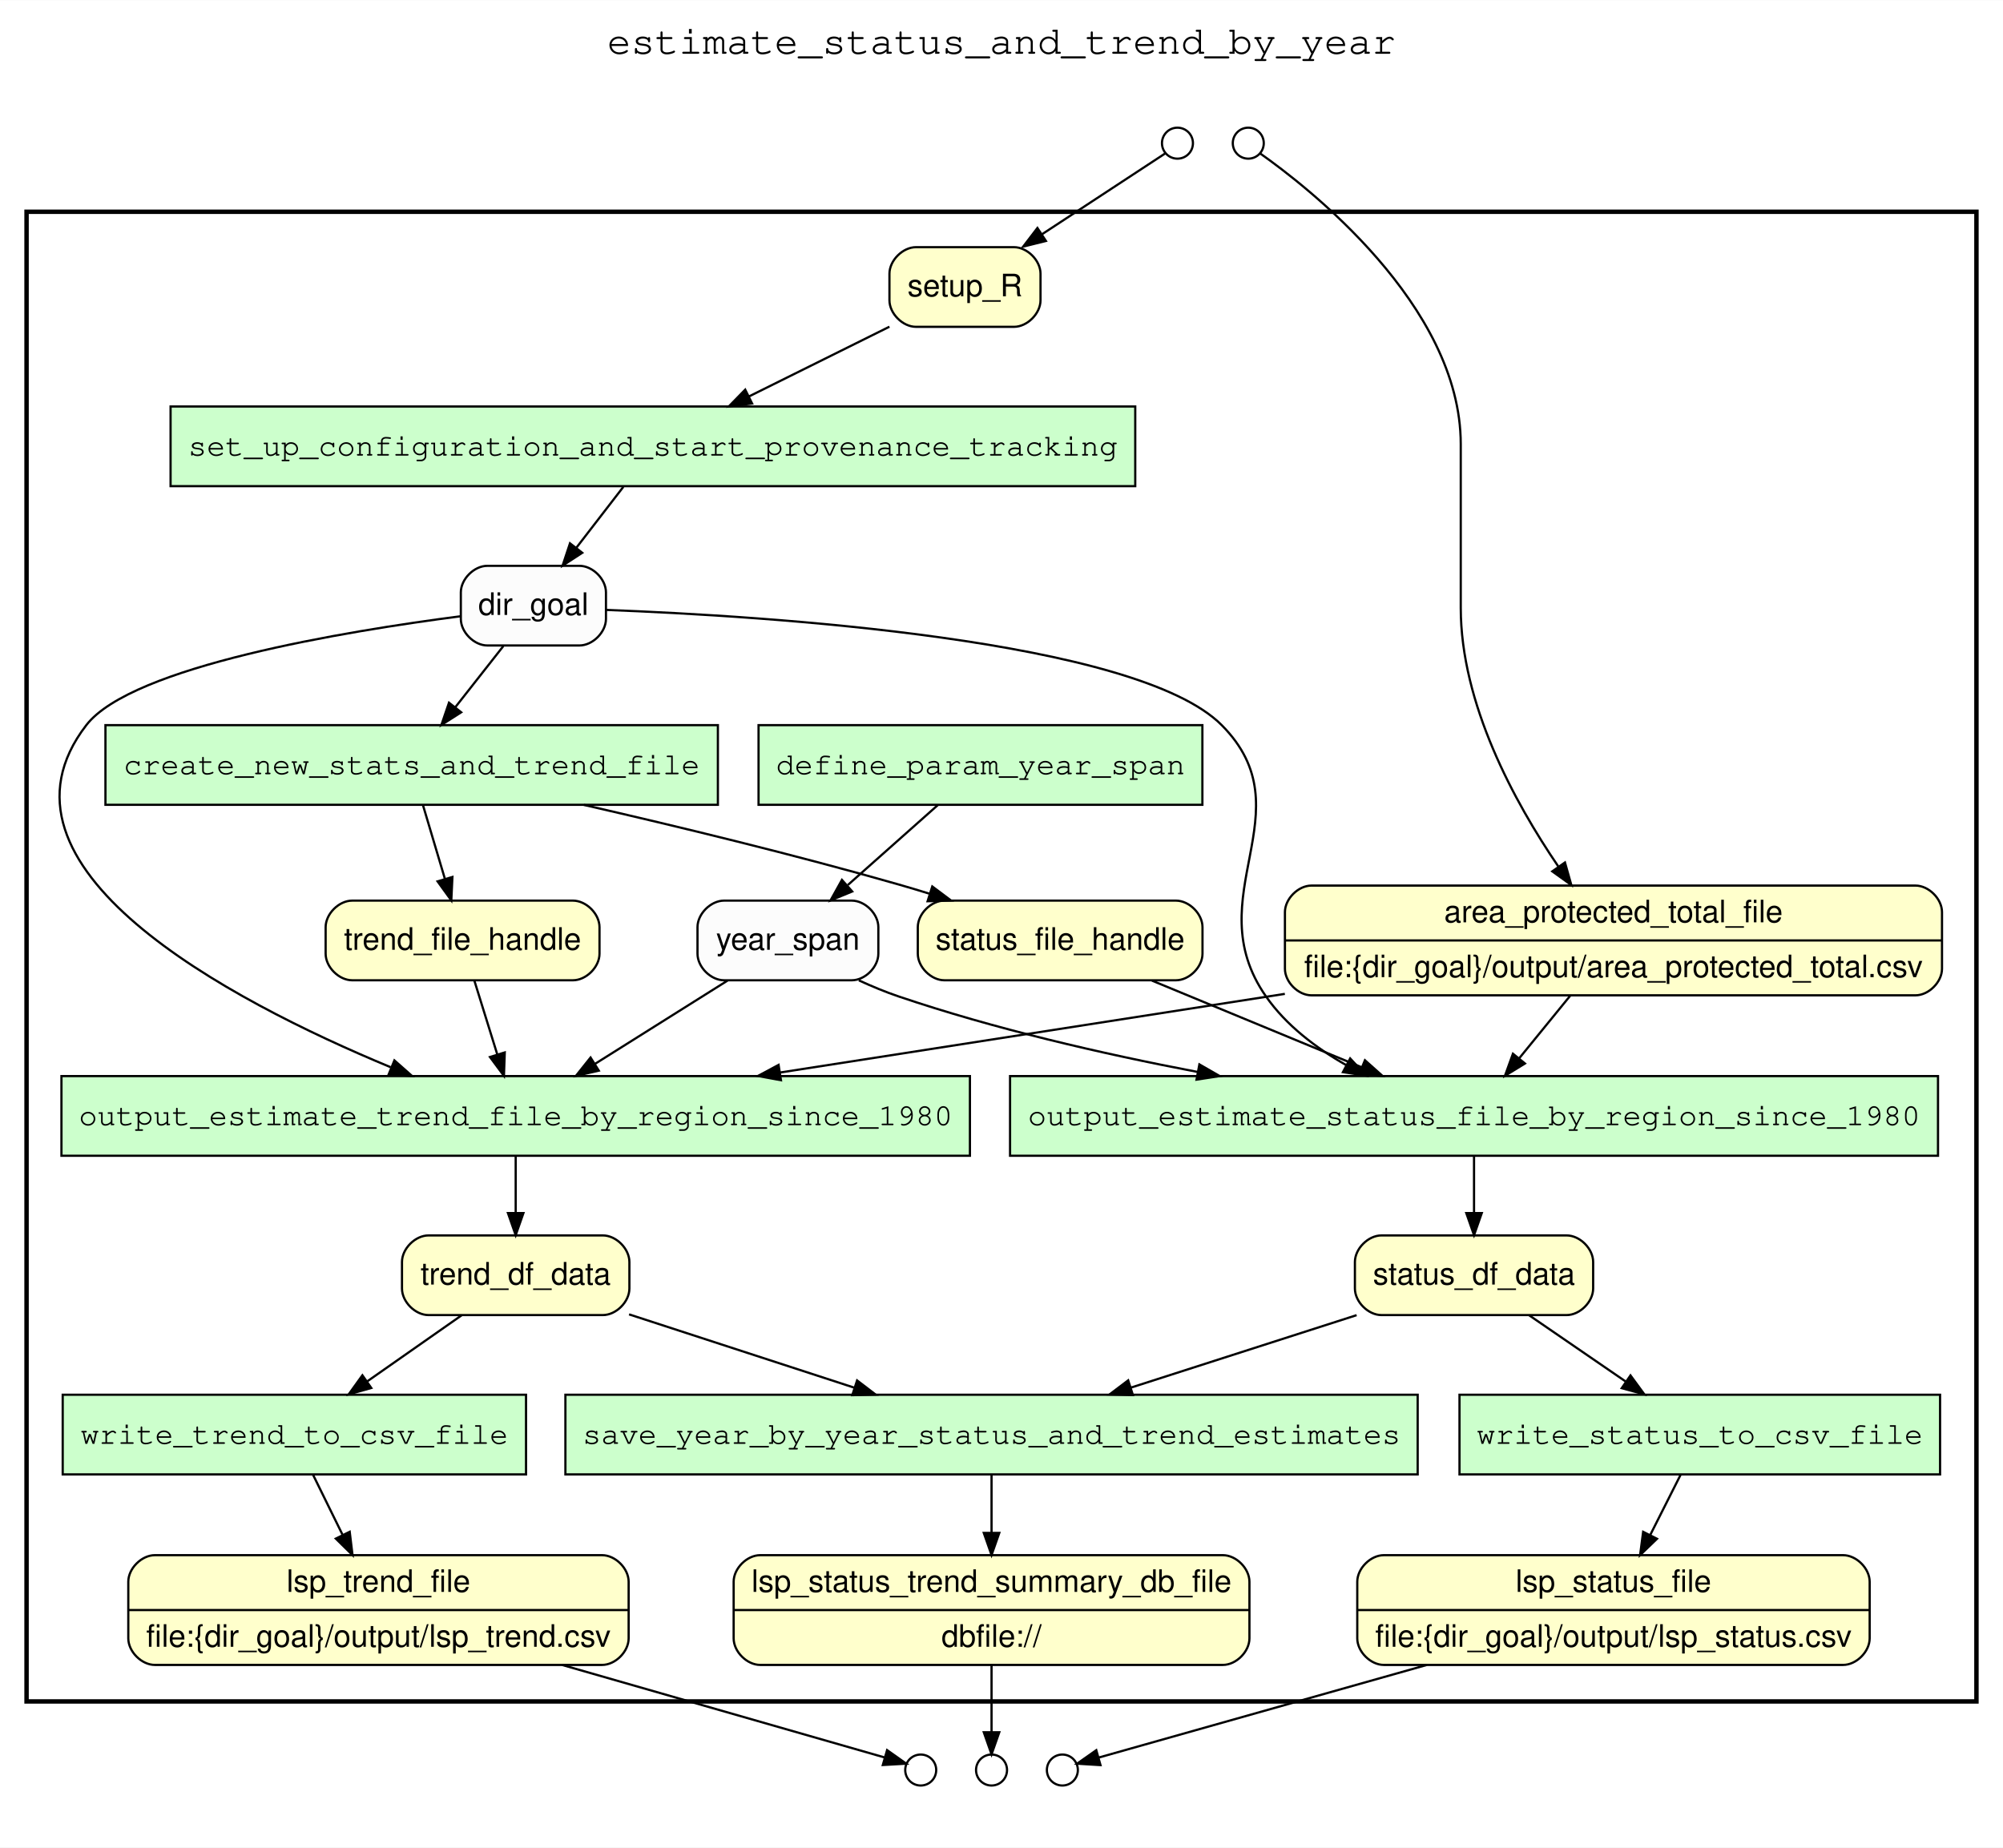
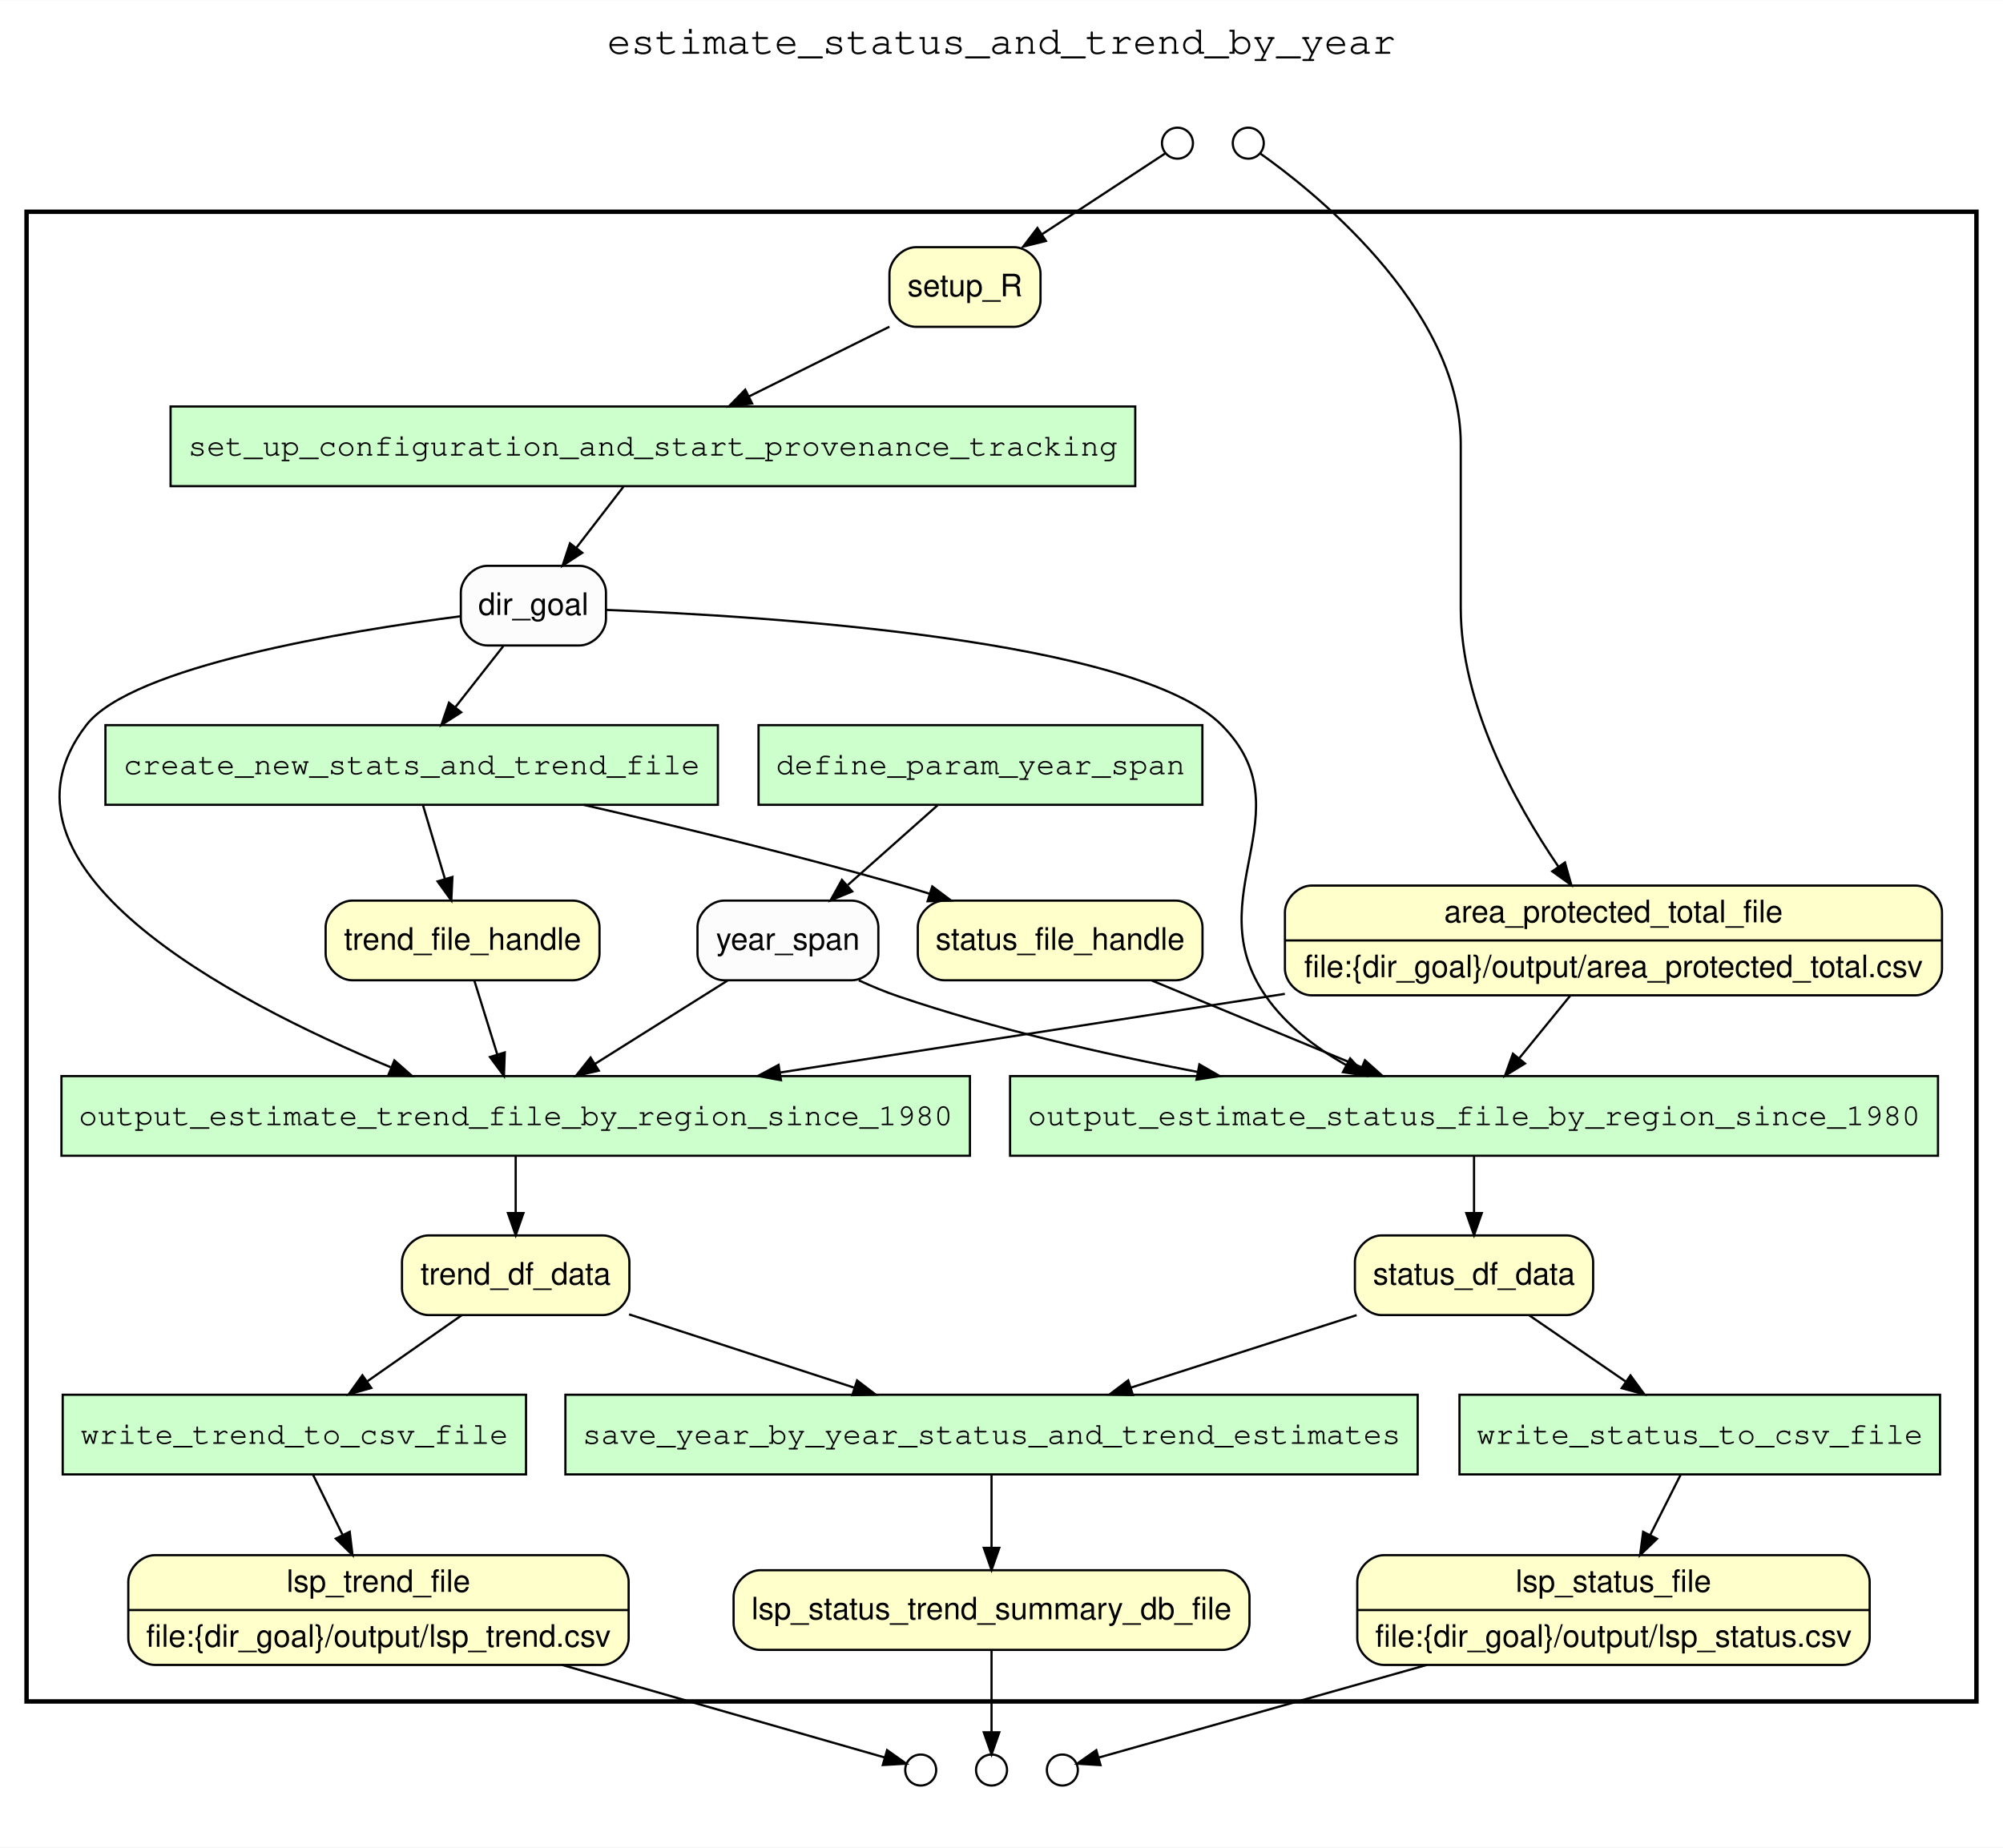
<svg xmlns="http://www.w3.org/2000/svg" width="905pt" height="835pt" viewBox="0.00 0.00 905.00 834.80">
  <g id="graph0" class="graph" transform="scale(1 1) rotate(0) translate(4 830.8)">
    <polygon fill="white" stroke="none" points="-4,4 -4,-830.8 901,-830.8 901,4 -4,4" />
    <text text-anchor="middle" x="448.5" y="-806.6" font-family="Courier,monospace" font-size="18.00">estimate_status_and_trend_by_year</text>
    <g id="clust1" class="cluster">
      <polygon fill="none" stroke="black" stroke-width="2" points="8,-62 8,-735.2 889,-735.2 889,-62 8,-62" />
    </g>
    <g id="clust2" class="cluster">
      <polygon fill="none" stroke="white" stroke-width="2" points="16,-70 16,-727.2 881,-727.2 881,-70 16,-70" />
    </g>
    <g id="clust3" class="cluster">
      <polygon fill="none" stroke="white" points="505,-743.2 505,-789.2 583,-789.2 583,-743.2 505,-743.2" />
    </g>
    <g id="clust4" class="cluster">
      <polygon fill="none" stroke="white" points="513,-751.2 513,-781.2 575,-781.2 575,-751.2 513,-751.2" />
    </g>
    <g id="clust5" class="cluster">
      <polygon fill="none" stroke="white" points="389,-8 389,-54 499,-54 499,-8 389,-8" />
    </g>
    <g id="clust6" class="cluster">
      <polygon fill="none" stroke="white" points="397,-16 397,-46 491,-46 491,-16 397,-16" />
    </g>
    <g id="node1" class="node">
      <polygon fill="#ccffcc" stroke="black" points="508.93,-647.2 73.07,-647.2 73.07,-611.2 508.93,-611.2 508.93,-647.2" />
      <text text-anchor="middle" x="291" y="-625" font-family="Courier,monospace" font-size="14.00">set_up_configuration_and_start_provenance_tracking</text>
    </g>
    <g id="node18" class="node">
      <path fill="#fcfcfc" stroke="black" d="M257.787,-575.2C257.787,-575.2 216.213,-575.2 216.213,-575.2 210.213,-575.2 204.213,-569.2 204.213,-563.2 204.213,-563.2 204.213,-551.2 204.213,-551.2 204.213,-545.2 210.213,-539.2 216.213,-539.2 216.213,-539.2 257.787,-539.2 257.787,-539.2 263.787,-539.2 269.787,-545.2 269.787,-551.2 269.787,-551.2 269.787,-563.2 269.787,-563.2 269.787,-569.2 263.787,-575.2 257.787,-575.2" />
      <text text-anchor="middle" x="237" y="-553" font-family="Helvetica,sans-Serif" font-size="14.00">dir_goal</text>
    </g>
    <g id="edge1" class="edge">
      <path fill="none" stroke="black" d="M277.652,-610.897C271.243,-602.589 263.442,-592.477 256.394,-583.341" />
      <polygon fill="black" stroke="black" points="259.074,-581.084 250.195,-575.304 253.532,-585.36 259.074,-581.084" />
    </g>
    <g id="node2" class="node">
      <polygon fill="#ccffcc" stroke="black" points="320.357,-503.2 43.643,-503.2 43.643,-467.2 320.357,-467.2 320.357,-503.2" />
      <text text-anchor="middle" x="182" y="-481" font-family="Courier,monospace" font-size="14.00">create_new_stats_and_trend_file</text>
    </g>
    <g id="node14" class="node">
      <path fill="#ffffcc" stroke="black" d="M527.318,-423.9C527.318,-423.9 422.682,-423.9 422.682,-423.9 416.682,-423.9 410.682,-417.9 410.682,-411.9 410.682,-411.9 410.682,-399.9 410.682,-399.9 410.682,-393.9 416.682,-387.9 422.682,-387.9 422.682,-387.9 527.318,-387.9 527.318,-387.9 533.318,-387.9 539.318,-393.9 539.318,-399.9 539.318,-399.9 539.318,-411.9 539.318,-411.9 539.318,-417.9 533.318,-423.9 527.318,-423.9" />
      <text text-anchor="middle" x="475" y="-401.7" font-family="Helvetica,sans-Serif" font-size="14.00">status_file_handle</text>
    </g>
    <g id="edge3" class="edge">
      <path fill="none" stroke="black" d="M259.799,-467.154C302.086,-457.464 355.166,-444.61 402,-431.2 406.575,-429.89 411.29,-428.474 416.018,-427.007" />
      <polygon fill="black" stroke="black" points="417.223,-430.297 425.7,-423.942 415.109,-423.624 417.223,-430.297" />
    </g>
    <g id="node16" class="node">
      <path fill="#ffffcc" stroke="black" d="M254.871,-423.9C254.871,-423.9 155.129,-423.9 155.129,-423.9 149.129,-423.9 143.129,-417.9 143.129,-411.9 143.129,-411.9 143.129,-399.9 143.129,-399.9 143.129,-393.9 149.129,-387.9 155.129,-387.9 155.129,-387.9 254.871,-387.9 254.871,-387.9 260.871,-387.9 266.871,-393.9 266.871,-399.9 266.871,-399.9 266.871,-411.9 266.871,-411.9 266.871,-417.9 260.871,-423.9 254.871,-423.9" />
      <text text-anchor="middle" x="205" y="-401.7" font-family="Helvetica,sans-Serif" font-size="14.00">trend_file_handle</text>
    </g>
    <g id="edge4" class="edge">
      <path fill="none" stroke="black" d="M187.104,-467.045C190.023,-457.237 193.746,-444.722 197.041,-433.65" />
      <polygon fill="black" stroke="black" points="200.413,-434.59 199.91,-424.007 193.703,-432.594 200.413,-434.59" />
    </g>
    <g id="node3" class="node">
      <polygon fill="#ccffcc" stroke="black" points="539.269,-503.2 338.731,-503.2 338.731,-467.2 539.269,-467.2 539.269,-503.2" />
      <text text-anchor="middle" x="439" y="-481" font-family="Courier,monospace" font-size="14.00">define_param_year_span</text>
    </g>
    <g id="node19" class="node">
      <path fill="#fcfcfc" stroke="black" d="M380.857,-423.9C380.857,-423.9 323.143,-423.9 323.143,-423.9 317.143,-423.9 311.143,-417.9 311.143,-411.9 311.143,-411.9 311.143,-399.9 311.143,-399.9 311.143,-393.9 317.143,-387.9 323.143,-387.9 323.143,-387.9 380.857,-387.9 380.857,-387.9 386.857,-387.9 392.857,-393.9 392.857,-399.9 392.857,-399.9 392.857,-411.9 392.857,-411.9 392.857,-417.9 386.857,-423.9 380.857,-423.9" />
      <text text-anchor="middle" x="352" y="-401.7" font-family="Helvetica,sans-Serif" font-size="14.00">year_span</text>
    </g>
    <g id="edge6" class="edge">
      <path fill="none" stroke="black" d="M419.692,-467.045C407.752,-456.436 392.248,-442.661 379.09,-430.97" />
      <polygon fill="black" stroke="black" points="381.054,-428.033 371.254,-424.007 376.405,-433.266 381.054,-428.033" />
    </g>
    <g id="node4" class="node">
      <polygon fill="#ccffcc" stroke="black" points="871.633,-344.6 452.367,-344.6 452.367,-308.6 871.633,-308.6 871.633,-344.6" />
      <text text-anchor="middle" x="662" y="-322.4" font-family="Courier,monospace" font-size="14.00">output_estimate_status_file_by_region_since_1980</text>
    </g>
    <g id="node15" class="node">
      <path fill="#ffffcc" stroke="black" d="M703.823,-272.6C703.823,-272.6 620.177,-272.6 620.177,-272.6 614.177,-272.6 608.177,-266.6 608.177,-260.6 608.177,-260.6 608.177,-248.6 608.177,-248.6 608.177,-242.6 614.177,-236.6 620.177,-236.6 620.177,-236.6 703.823,-236.6 703.823,-236.6 709.823,-236.6 715.823,-242.6 715.823,-248.6 715.823,-248.6 715.823,-260.6 715.823,-260.6 715.823,-266.6 709.823,-272.6 703.823,-272.6" />
      <text text-anchor="middle" x="662" y="-250.4" font-family="Helvetica,sans-Serif" font-size="14.00">status_df_data</text>
    </g>
    <g id="edge7" class="edge">
      <path fill="none" stroke="black" d="M662,-308.297C662,-300.583 662,-291.312 662,-282.712" />
      <polygon fill="black" stroke="black" points="665.5,-282.704 662,-272.704 658.5,-282.704 665.5,-282.704" />
    </g>
    <g id="node5" class="node">
      <polygon fill="#ccffcc" stroke="black" points="872.567,-200.6 655.433,-200.6 655.433,-164.6 872.567,-164.6 872.567,-200.6" />
      <text text-anchor="middle" x="764" y="-178.4" font-family="Courier,monospace" font-size="14.00">write_status_to_csv_file</text>
    </g>
    <g id="node9" class="node">
      <path fill="#ffffcc" stroke="black" d="M621.243,-78.5C621.243,-78.5 828.757,-78.5 828.757,-78.5 834.757,-78.5 840.757,-84.5 840.757,-90.5 840.757,-90.5 840.757,-116.1 840.757,-116.1 840.757,-122.1 834.757,-128.1 828.757,-128.1 828.757,-128.1 621.243,-128.1 621.243,-128.1 615.243,-128.1 609.243,-122.1 609.243,-116.1 609.243,-116.1 609.243,-90.5 609.243,-90.5 609.243,-84.5 615.243,-78.5 621.243,-78.5" />
      <text text-anchor="middle" x="725" y="-111.5" font-family="Helvetica,sans-Serif" font-size="14.00">lsp_status_file</text>
      <polyline fill="none" stroke="black" points="609.243,-103.3 840.757,-103.3 " />
      <text text-anchor="middle" x="725" y="-86.7" font-family="Helvetica,sans-Serif" font-size="14.00">file:{dir_goal}/output/lsp_status.csv</text>
    </g>
    <g id="edge12" class="edge">
      <path fill="none" stroke="black" d="M755.345,-164.445C751.305,-156.438 746.356,-146.628 741.635,-137.271" />
      <polygon fill="black" stroke="black" points="744.662,-135.501 737.033,-128.15 738.413,-138.654 744.662,-135.501" />
    </g>
    <g id="node6" class="node">
      <polygon fill="#ccffcc" stroke="black" points="434.234,-344.6 23.766,-344.6 23.766,-308.6 434.234,-308.6 434.234,-344.6" />
      <text text-anchor="middle" x="229" y="-322.4" font-family="Courier,monospace" font-size="14.00">output_estimate_trend_file_by_region_since_1980</text>
    </g>
    <g id="node17" class="node">
      <path fill="#ffffcc" stroke="black" d="M268.376,-272.6C268.376,-272.6 189.624,-272.6 189.624,-272.6 183.624,-272.6 177.624,-266.6 177.624,-260.6 177.624,-260.6 177.624,-248.6 177.624,-248.6 177.624,-242.6 183.624,-236.6 189.624,-236.6 189.624,-236.6 268.376,-236.6 268.376,-236.6 274.376,-236.6 280.376,-242.6 280.376,-248.6 280.376,-248.6 280.376,-260.6 280.376,-260.6 280.376,-266.6 274.376,-272.6 268.376,-272.6" />
      <text text-anchor="middle" x="229" y="-250.4" font-family="Helvetica,sans-Serif" font-size="14.00">trend_df_data</text>
    </g>
    <g id="edge14" class="edge">
      <path fill="none" stroke="black" d="M229,-308.297C229,-300.583 229,-291.312 229,-282.712" />
      <polygon fill="black" stroke="black" points="232.5,-282.704 229,-272.704 225.5,-282.704 232.5,-282.704" />
    </g>
    <g id="node7" class="node">
      <polygon fill="#ccffcc" stroke="black" points="233.668,-200.6 24.332,-200.6 24.332,-164.6 233.668,-164.6 233.668,-200.6" />
      <text text-anchor="middle" x="129" y="-178.4" font-family="Courier,monospace" font-size="14.00">write_trend_to_csv_file</text>
    </g>
    <g id="node10" class="node">
      <path fill="#ffffcc" stroke="black" d="M65.966,-78.5C65.966,-78.5 268.034,-78.5 268.034,-78.5 274.034,-78.5 280.034,-84.5 280.034,-90.5 280.034,-90.5 280.034,-116.1 280.034,-116.1 280.034,-122.1 274.034,-128.1 268.034,-128.1 268.034,-128.1 65.966,-128.1 65.966,-128.1 59.966,-128.1 53.966,-122.1 53.966,-116.1 53.966,-116.1 53.966,-90.5 53.966,-90.5 53.966,-84.5 59.966,-78.5 65.966,-78.5" />
      <text text-anchor="middle" x="167" y="-111.5" font-family="Helvetica,sans-Serif" font-size="14.00">lsp_trend_file</text>
      <polyline fill="none" stroke="black" points="53.966,-103.3 280.034,-103.3 " />
      <text text-anchor="middle" x="167" y="-86.7" font-family="Helvetica,sans-Serif" font-size="14.00">file:{dir_goal}/output/lsp_trend.csv</text>
    </g>
    <g id="edge19" class="edge">
      <path fill="none" stroke="black" d="M137.433,-164.445C141.369,-156.438 146.192,-146.628 150.792,-137.271" />
      <polygon fill="black" stroke="black" points="154.005,-138.668 155.276,-128.15 147.723,-135.58 154.005,-138.668" />
    </g>
    <g id="node8" class="node">
      <polygon fill="#ccffcc" stroke="black" points="636.539,-200.6 251.461,-200.6 251.461,-164.6 636.539,-164.6 636.539,-200.6" />
      <text text-anchor="middle" x="444" y="-178.4" font-family="Courier,monospace" font-size="14.00">save_year_by_year_status_and_trend_estimates</text>
    </g>
    <g id="node11" class="node">
-       <path fill="#ffffcc" stroke="black" d="M339.477,-78.5C339.477,-78.5 548.523,-78.5 548.523,-78.5 554.523,-78.5 560.523,-84.5 560.523,-90.5 560.523,-90.5 560.523,-116.1 560.523,-116.1 560.523,-122.1 554.523,-128.1 548.523,-128.1 548.523,-128.1 339.477,-128.1 339.477,-128.1 333.477,-128.1 327.477,-122.1 327.477,-116.1 327.477,-116.1 327.477,-90.5 327.477,-90.5 327.477,-84.5 333.477,-78.5 339.477,-78.5" />
-       <text text-anchor="middle" x="444" y="-111.5" font-family="Helvetica,sans-Serif" font-size="14.00">lsp_status_trend_summary_db_file</text>
-       <polyline fill="none" stroke="black" points="327.477,-103.3 560.523,-103.3 " />
-       <text text-anchor="middle" x="444" y="-86.7" font-family="Helvetica,sans-Serif" font-size="14.00">dbfile://</text>
+       <path fill="#ffffcc" stroke="black" d="M548.546,-121.3C548.546,-121.3 339.454,-121.3 339.454,-121.3 333.454,-121.3 327.454,-115.3 327.454,-109.3 327.454,-109.3 327.454,-97.3 327.454,-97.3 327.454,-91.3 333.454,-85.3 339.454,-85.3 339.454,-85.3 548.546,-85.3 548.546,-85.3 554.546,-85.3 560.546,-91.3 560.546,-97.3 560.546,-97.3 560.546,-109.3 560.546,-109.3 560.546,-115.3 554.546,-121.3 548.546,-121.3" />
+       <text text-anchor="middle" x="444" y="-99.1" font-family="Helvetica,sans-Serif" font-size="14.00">lsp_status_trend_summary_db_file</text>
    </g>
    <g id="edge21" class="edge">
-       <path fill="none" stroke="black" d="M444,-164.445C444,-156.689 444,-147.239 444,-138.15" />
-       <polygon fill="black" stroke="black" points="447.5,-138.15 444,-128.15 440.5,-138.15 447.5,-138.15" />
+       <path fill="none" stroke="black" d="M444,-164.445C444,-154.837 444,-142.632 444,-131.73" />
+       <polygon fill="black" stroke="black" points="447.5,-131.407 444,-121.407 440.5,-131.407 447.5,-131.407" />
    </g>
    <g id="node22" class="node">
      <ellipse fill="#ffffff" stroke="black" cx="476" cy="-31" rx="7" ry="7" />
    </g>
    <g id="edge26" class="edge">
      <path fill="none" stroke="black" d="M640.7,-78.5C587.142,-63.379 522.465,-45.118 492.598,-36.686" />
      <polygon fill="black" stroke="black" points="493.227,-33.227 482.652,-33.878 491.325,-39.964 493.227,-33.227" />
    </g>
    <g id="node23" class="node">
      <ellipse fill="#ffffff" stroke="black" cx="412" cy="-31" rx="7" ry="7" />
    </g>
    <g id="edge27" class="edge">
      <path fill="none" stroke="black" d="M249.946,-78.5C302.644,-63.379 366.281,-45.118 395.668,-36.686" />
      <polygon fill="black" stroke="black" points="396.808,-40.001 405.455,-33.878 394.877,-33.272 396.808,-40.001" />
    </g>
    <g id="node24" class="node">
      <ellipse fill="#ffffff" stroke="black" cx="444" cy="-31" rx="7" ry="7" />
    </g>
    <g id="edge28" class="edge">
-       <path fill="none" stroke="black" d="M444,-78.5C444,-68.529 444,-57.193 444,-48.211" />
-       <polygon fill="black" stroke="black" points="447.5,-48.07 444,-38.07 440.5,-48.07 447.5,-48.07" />
+       <path fill="none" stroke="black" d="M444,-85.282C444,-74.062 444,-59.447 444,-48.362" />
+       <polygon fill="black" stroke="black" points="447.5,-48.047 444,-38.047 440.5,-48.047 447.5,-48.047" />
    </g>
    <g id="node12" class="node">
      <path fill="#ffffcc" stroke="black" d="M454.128,-719.2C454.128,-719.2 409.872,-719.2 409.872,-719.2 403.872,-719.2 397.872,-713.2 397.872,-707.2 397.872,-707.2 397.872,-695.2 397.872,-695.2 397.872,-689.2 403.872,-683.2 409.872,-683.2 409.872,-683.2 454.128,-683.2 454.128,-683.2 460.128,-683.2 466.128,-689.2 466.128,-695.2 466.128,-695.2 466.128,-707.2 466.128,-707.2 466.128,-713.2 460.128,-719.2 454.128,-719.2" />
      <text text-anchor="middle" x="432" y="-697" font-family="Helvetica,sans-Serif" font-size="14.00">setup_R</text>
    </g>
    <g id="edge2" class="edge">
      <path fill="none" stroke="black" d="M397.868,-683.255C378.785,-673.781 354.806,-661.877 334.4,-651.746" />
      <polygon fill="black" stroke="black" points="335.82,-648.543 325.307,-647.232 332.707,-654.813 335.82,-648.543" />
    </g>
    <g id="node13" class="node">
      <path fill="#ffffcc" stroke="black" d="M588.561,-381.1C588.561,-381.1 861.439,-381.1 861.439,-381.1 867.439,-381.1 873.439,-387.1 873.439,-393.1 873.439,-393.1 873.439,-418.7 873.439,-418.7 873.439,-424.7 867.439,-430.7 861.439,-430.7 861.439,-430.7 588.561,-430.7 588.561,-430.7 582.561,-430.7 576.561,-424.7 576.561,-418.7 576.561,-418.7 576.561,-393.1 576.561,-393.1 576.561,-387.1 582.561,-381.1 588.561,-381.1" />
      <text text-anchor="middle" x="725" y="-414.1" font-family="Helvetica,sans-Serif" font-size="14.00">area_protected_total_file</text>
      <polyline fill="none" stroke="black" points="576.561,-405.9 873.439,-405.9 " />
      <text text-anchor="middle" x="725" y="-389.3" font-family="Helvetica,sans-Serif" font-size="14.00">file:{dir_goal}/output/area_protected_total.csv</text>
    </g>
    <g id="edge10" class="edge">
      <path fill="none" stroke="black" d="M705.412,-380.866C698.111,-371.907 689.809,-361.721 682.434,-352.672" />
      <polygon fill="black" stroke="black" points="685.008,-350.29 675.977,-344.749 679.581,-354.712 685.008,-350.29" />
    </g>
    <g id="edge17" class="edge">
      <path fill="none" stroke="black" d="M576.52,-381.76C503.617,-370.398 416.958,-356.893 348.415,-346.21" />
      <polygon fill="black" stroke="black" points="348.857,-342.737 338.437,-344.655 347.779,-349.654 348.857,-342.737" />
    </g>
    <g id="edge11" class="edge">
      <path fill="none" stroke="black" d="M516.501,-387.745C544.464,-376.186 581.525,-360.866 611.244,-348.581" />
      <polygon fill="black" stroke="black" points="612.71,-351.762 620.615,-344.707 610.036,-345.293 612.71,-351.762" />
    </g>
    <g id="edge13" class="edge">
      <path fill="none" stroke="black" d="M686.952,-236.476C700.042,-227.493 716.26,-216.363 730.436,-206.634" />
      <polygon fill="black" stroke="black" points="732.687,-209.334 738.952,-200.79 728.726,-203.562 732.687,-209.334" />
    </g>
    <g id="edge22" class="edge">
      <path fill="none" stroke="black" d="M608.95,-236.566C578.226,-226.7 539.364,-214.222 507.08,-203.855" />
      <polygon fill="black" stroke="black" points="507.879,-200.436 497.288,-200.711 505.739,-207.101 507.879,-200.436" />
    </g>
    <g id="edge18" class="edge">
      <path fill="none" stroke="black" d="M210.326,-387.745C213.371,-377.937 217.257,-365.422 220.695,-354.35" />
      <polygon fill="black" stroke="black" points="224.066,-355.296 223.689,-344.707 217.381,-353.22 224.066,-355.296" />
    </g>
    <g id="edge20" class="edge">
      <path fill="none" stroke="black" d="M204.537,-236.476C191.704,-227.493 175.804,-216.363 161.906,-206.634" />
      <polygon fill="black" stroke="black" points="163.756,-203.657 153.557,-200.79 159.742,-209.392 163.756,-203.657" />
    </g>
    <g id="edge23" class="edge">
      <path fill="none" stroke="black" d="M280.225,-236.922C310.728,-226.991 349.651,-214.318 381.898,-203.819" />
      <polygon fill="black" stroke="black" points="383.249,-207.06 391.674,-200.636 381.082,-200.404 383.249,-207.06" />
    </g>
    <g id="edge5" class="edge">
      <path fill="none" stroke="black" d="M223.404,-538.897C216.877,-530.589 208.932,-520.477 201.753,-511.341" />
      <polygon fill="black" stroke="black" points="204.369,-509.005 195.439,-503.304 198.865,-513.33 204.369,-509.005" />
    </g>
    <g id="edge9" class="edge">
      <path fill="none" stroke="black" d="M269.864,-555.27C341.717,-552.526 509.456,-542.018 548,-503.2 586.9,-464.023 536.393,-425.866 568,-380.6 577.062,-367.621 590.382,-357.437 604.162,-349.615" />
      <polygon fill="black" stroke="black" points="606.041,-352.581 613.244,-344.811 602.768,-346.393 606.041,-352.581" />
    </g>
    <g id="edge15" class="edge">
      <path fill="none" stroke="black" d="M204.152,-552.413C152.375,-545.693 55.541,-529.825 35,-503.2 -14.462,-439.086 99.006,-379.123 172.495,-348.613" />
      <polygon fill="black" stroke="black" points="174.194,-351.7 182.133,-344.684 171.552,-345.218 174.194,-351.7" />
    </g>
    <g id="edge8" class="edge">
      <path fill="none" stroke="black" d="M384.044,-387.867C389.911,-385.171 396.058,-382.613 402,-380.6 445.108,-365.991 493.67,-354.764 537.055,-346.485" />
      <polygon fill="black" stroke="black" points="537.91,-349.886 547.094,-344.603 536.62,-343.005 537.91,-349.886" />
    </g>
    <g id="edge16" class="edge">
      <path fill="none" stroke="black" d="M324.702,-387.745C307.026,-376.636 283.823,-362.054 264.691,-350.03" />
      <polygon fill="black" stroke="black" points="266.551,-347.065 256.221,-344.707 262.826,-352.992 266.551,-347.065" />
    </g>
    <g id="node20" class="node">
      <ellipse fill="#ffffff" stroke="black" cx="528" cy="-766.2" rx="7" ry="7" />
    </g>
    <g id="edge24" class="edge">
      <path fill="none" stroke="black" d="M522.564,-761.632C511.943,-754.663 487.664,-738.729 466.916,-725.113" />
      <polygon fill="black" stroke="black" points="468.571,-722.013 458.29,-719.453 464.73,-727.866 468.571,-722.013" />
    </g>
    <g id="node21" class="node">
      <ellipse fill="#ffffff" stroke="black" cx="560" cy="-766.2" rx="7" ry="7" />
    </g>
    <g id="edge25" class="edge">
      <path fill="none" stroke="black" d="M565.436,-761.502C585.745,-747.203 656,-693.183 656,-630.2 656,-630.2 656,-630.2 656,-556.2 656,-512.855 680.26,-468.42 700.01,-439.428" />
      <polygon fill="black" stroke="black" points="703.084,-441.14 705.963,-430.944 697.354,-437.12 703.084,-441.14" />
    </g>
  </g>
</svg>
